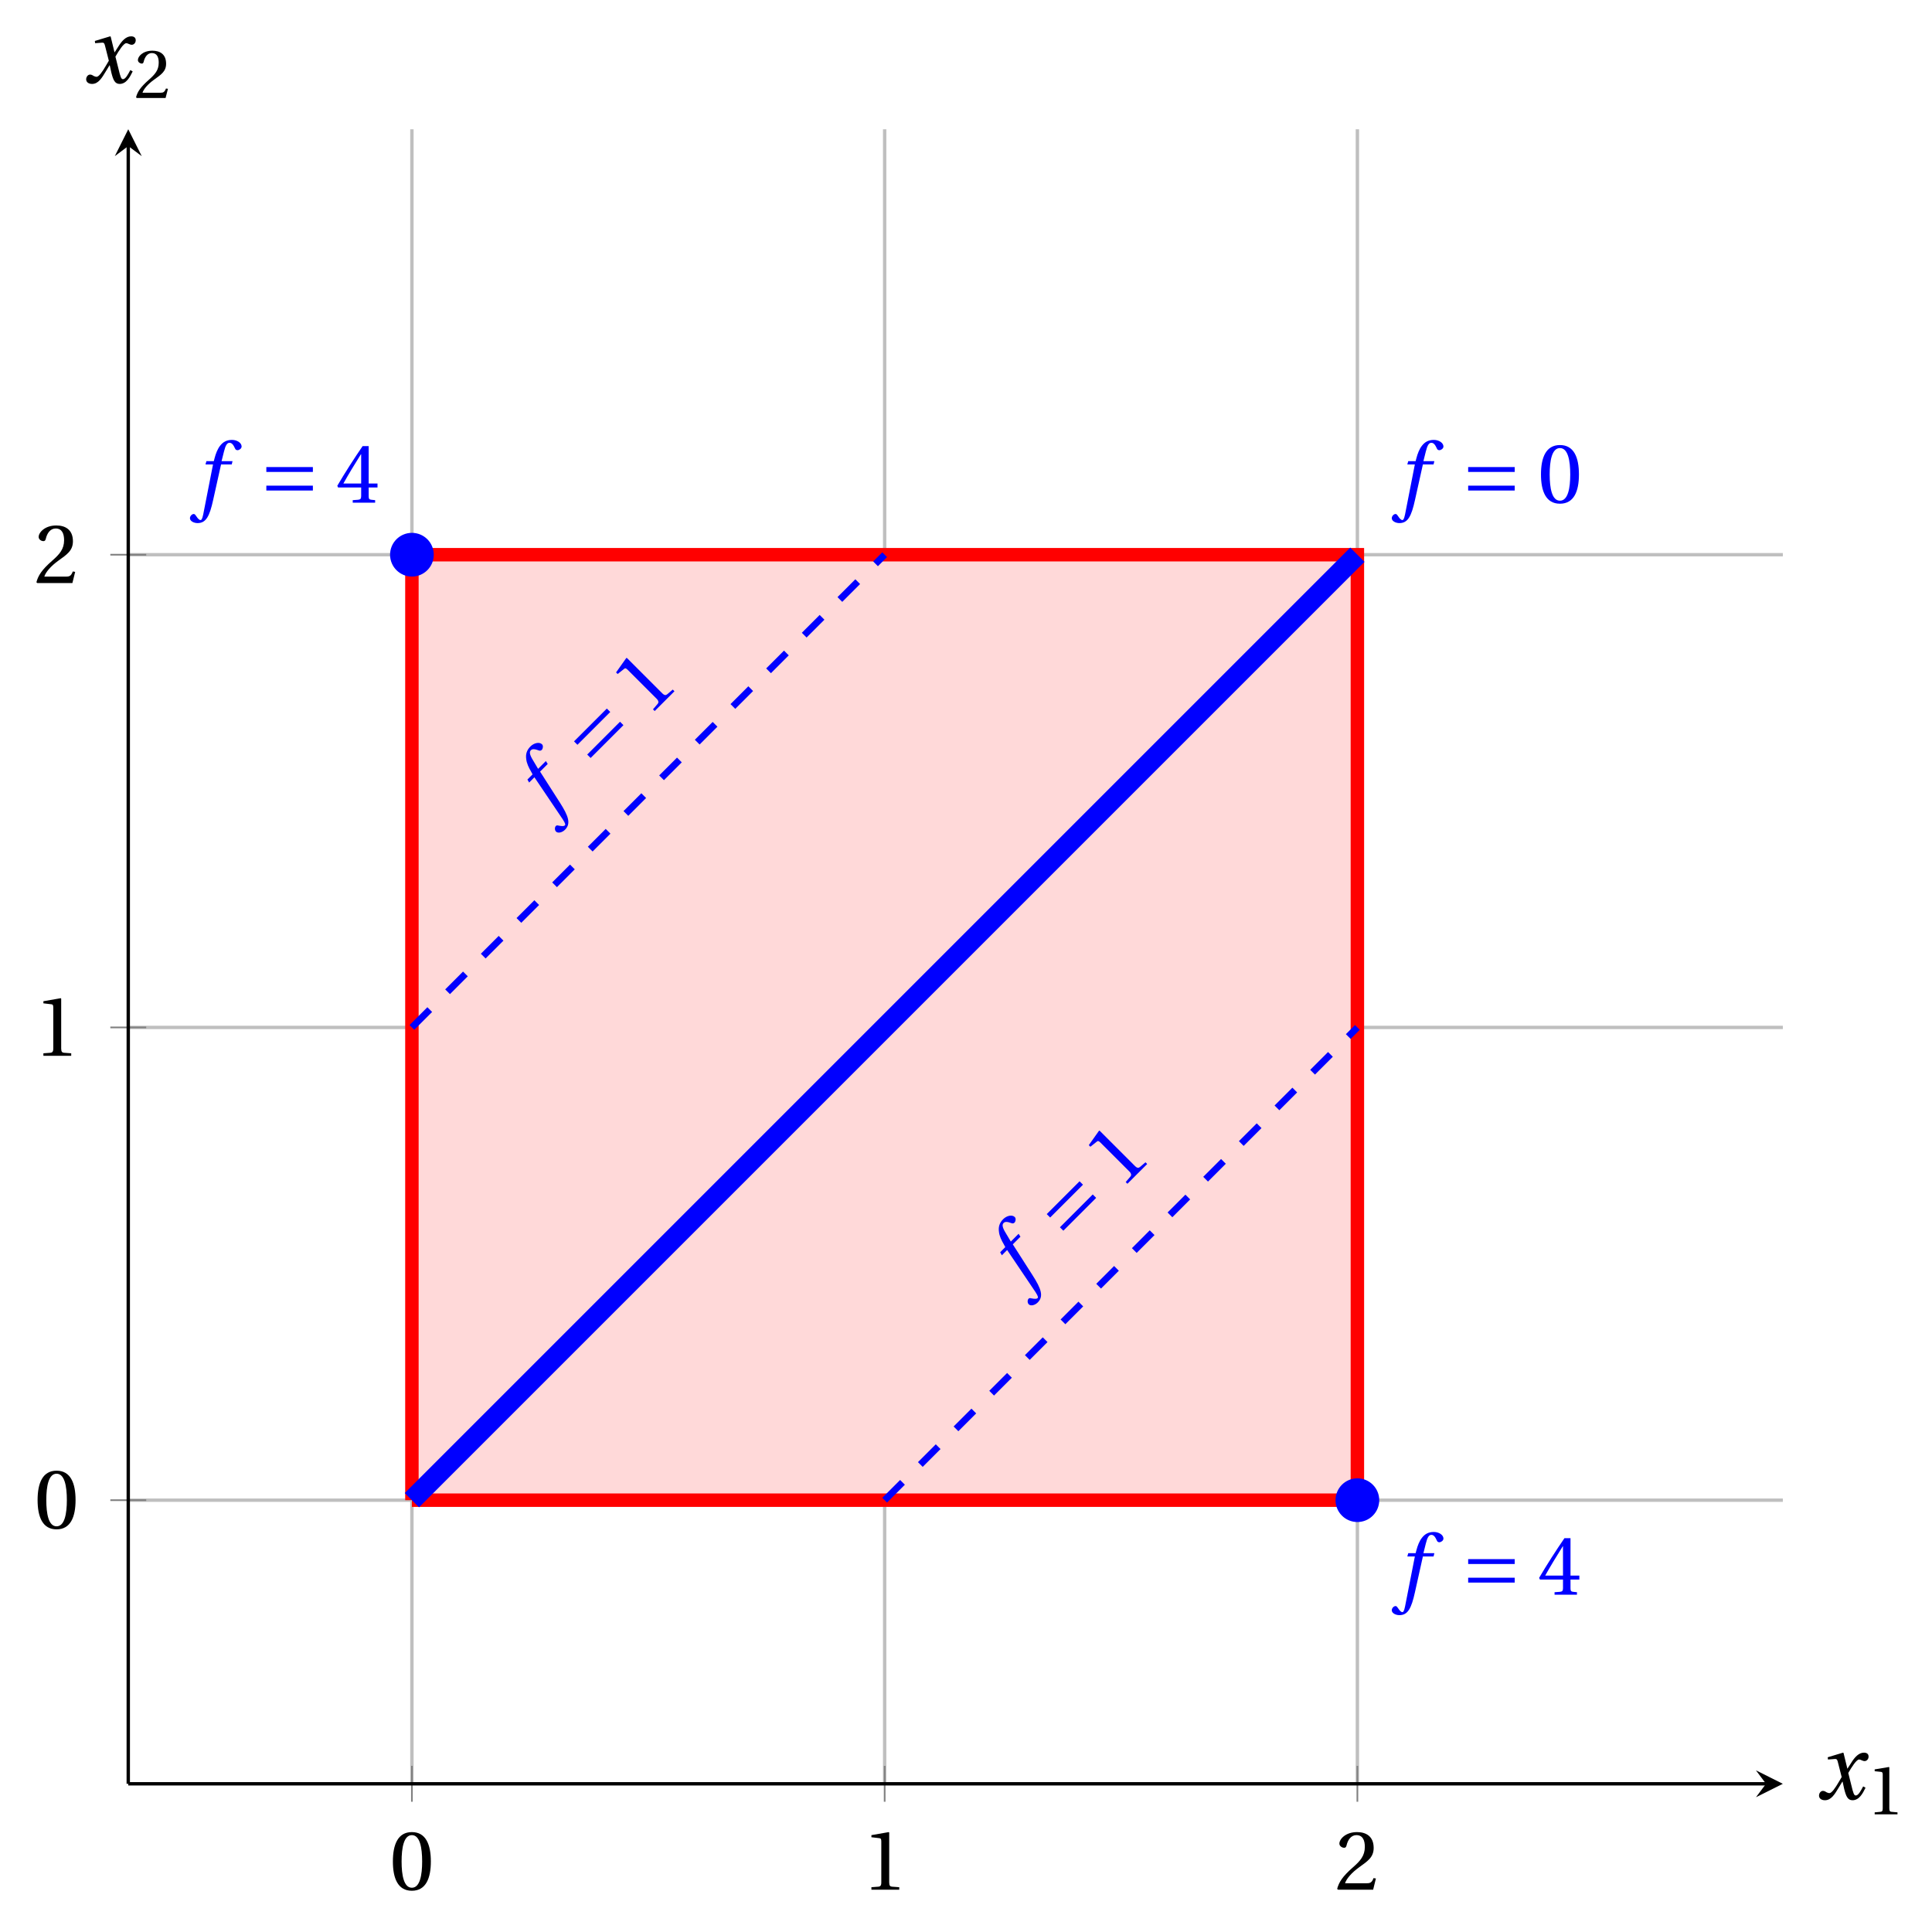
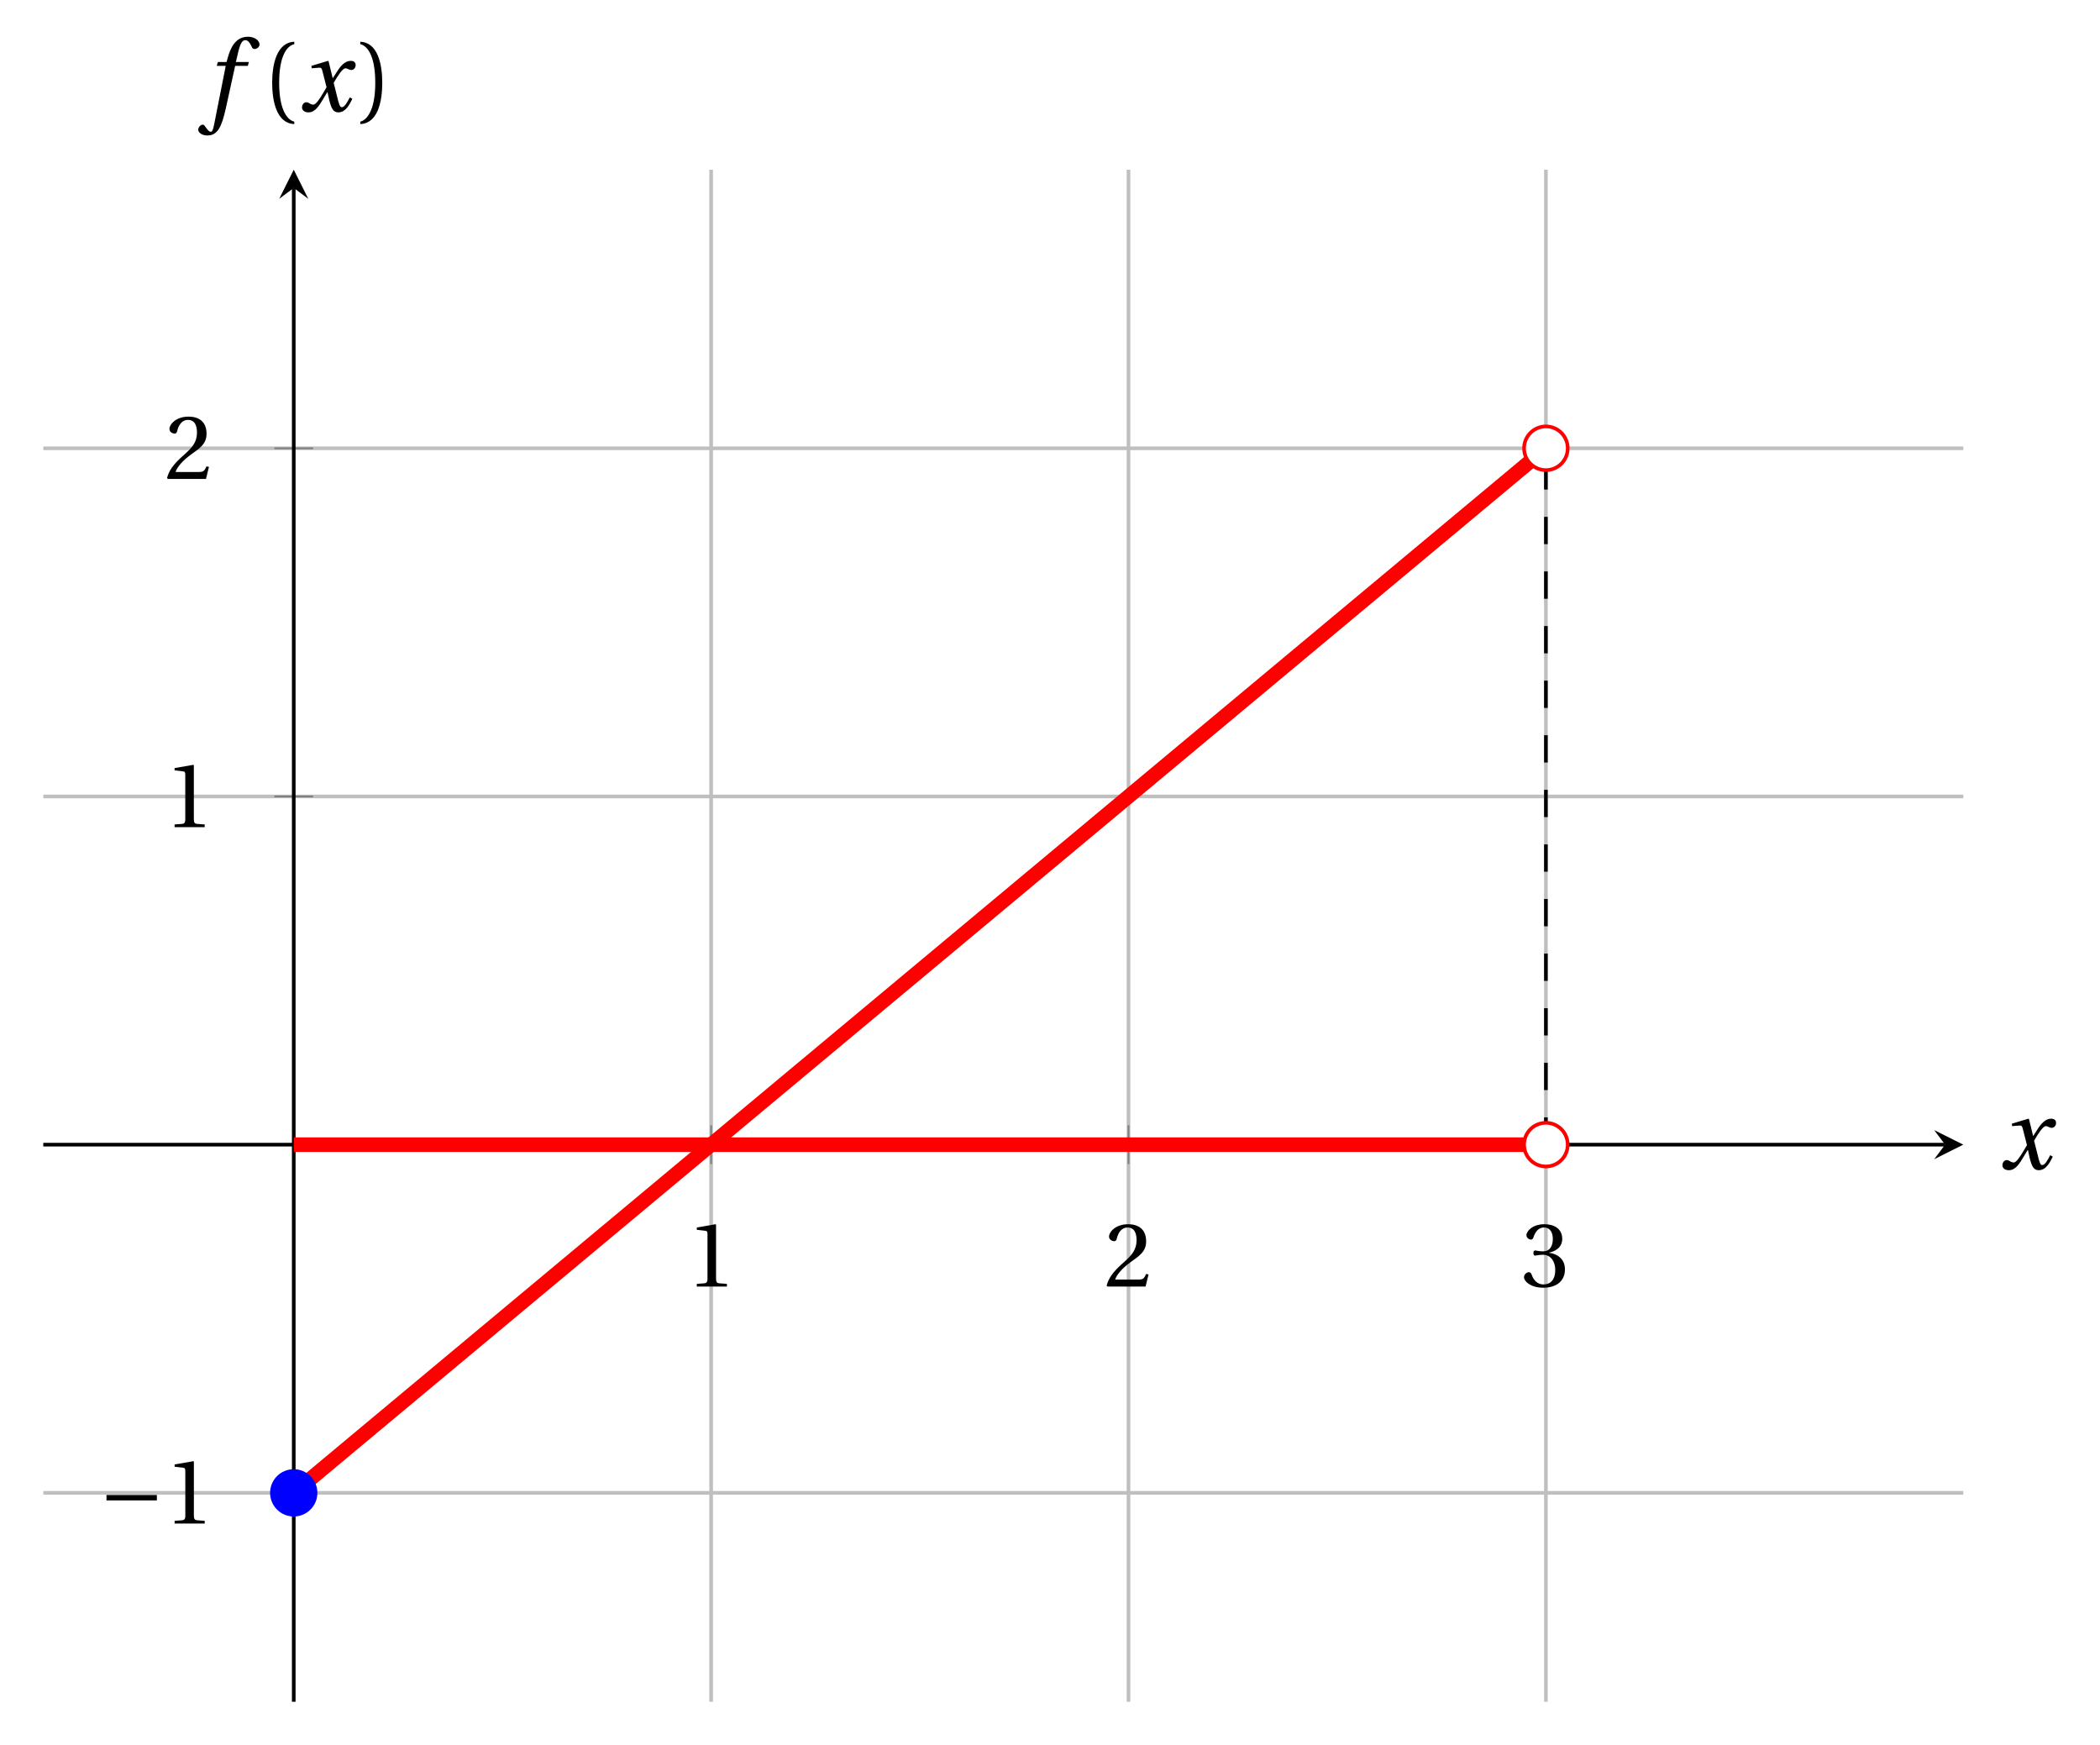
- <svg xmlns="http://www.w3.org/2000/svg" xmlns:xlink="http://www.w3.org/1999/xlink" width="229pt" height="229pt" viewBox="0 0 229 229">
+ <svg xmlns="http://www.w3.org/2000/svg" xmlns:xlink="http://www.w3.org/1999/xlink" width="230pt" height="191pt" viewBox="0 0 230 191">
  <defs>
    <g>
      <g id="glyph-0-0">
-         <path d="M 2.656 -6.469 C 3.609 -6.469 3.875 -4.984 3.875 -3.344 C 3.875 -1.719 3.609 -0.234 2.656 -0.234 C 1.703 -0.234 1.438 -1.719 1.438 -3.344 C 1.438 -4.984 1.703 -6.469 2.656 -6.469 Z M 2.656 -6.828 C 1 -6.828 0.406 -5.359 0.406 -3.344 C 0.406 -1.344 1 0.125 2.656 0.125 C 4.312 0.125 4.906 -1.344 4.906 -3.344 C 4.906 -5.359 4.312 -6.828 2.656 -6.828 Z M 2.656 -6.828 " />
+         <path d="M 4.391 0 L 4.391 -0.297 L 3.547 -0.359 C 3.328 -0.375 3.203 -0.469 3.203 -0.859 L 3.203 -6.766 L 3.156 -6.828 L 1.094 -6.469 L 1.094 -6.219 L 2.031 -6.109 C 2.203 -6.094 2.266 -6.016 2.266 -5.719 L 2.266 -0.859 C 2.266 -0.656 2.234 -0.547 2.172 -0.469 C 2.125 -0.406 2.047 -0.375 1.938 -0.359 L 1.094 -0.297 L 1.094 0 Z M 4.391 0 " />
      </g>
      <g id="glyph-0-1">
-         <path d="M 4.391 0 L 4.391 -0.297 L 3.547 -0.359 C 3.328 -0.375 3.203 -0.469 3.203 -0.859 L 3.203 -6.766 L 3.156 -6.828 L 1.094 -6.469 L 1.094 -6.219 L 2.031 -6.109 C 2.203 -6.094 2.266 -6.016 2.266 -5.719 L 2.266 -0.859 C 2.266 -0.656 2.234 -0.547 2.172 -0.469 C 2.125 -0.406 2.047 -0.375 1.938 -0.359 L 1.094 -0.297 L 1.094 0 Z M 4.391 0 " />
+         <path d="M 4.859 -1.328 L 4.578 -1.375 C 4.375 -0.828 4.172 -0.766 3.766 -0.766 L 1.203 -0.766 C 1.359 -1.281 1.953 -2 2.891 -2.672 C 3.859 -3.375 4.594 -3.828 4.594 -4.953 C 4.594 -6.344 3.672 -6.828 2.625 -6.828 C 1.25 -6.828 0.531 -5.984 0.531 -5.469 C 0.531 -5.125 0.906 -4.969 1.078 -4.969 C 1.266 -4.969 1.328 -5.062 1.375 -5.234 C 1.531 -5.922 1.922 -6.469 2.547 -6.469 C 3.328 -6.469 3.547 -5.812 3.547 -5.078 C 3.547 -4.016 3 -3.406 2.125 -2.641 C 0.891 -1.562 0.469 -0.875 0.266 -0.094 L 0.375 0 L 4.531 0 Z M 4.859 -1.328 " />
      </g>
      <g id="glyph-0-2">
-         <path d="M 4.859 -1.328 L 4.578 -1.375 C 4.375 -0.828 4.172 -0.766 3.766 -0.766 L 1.203 -0.766 C 1.359 -1.281 1.953 -2 2.891 -2.672 C 3.859 -3.375 4.594 -3.828 4.594 -4.953 C 4.594 -6.344 3.672 -6.828 2.625 -6.828 C 1.25 -6.828 0.531 -5.984 0.531 -5.469 C 0.531 -5.125 0.906 -4.969 1.078 -4.969 C 1.266 -4.969 1.328 -5.062 1.375 -5.234 C 1.531 -5.922 1.922 -6.469 2.547 -6.469 C 3.328 -6.469 3.547 -5.812 3.547 -5.078 C 3.547 -4.016 3 -3.406 2.125 -2.641 C 0.891 -1.562 0.469 -0.875 0.266 -0.094 L 0.375 0 L 4.531 0 Z M 4.859 -1.328 " />
-       </g>
-       <g id="glyph-0-3">
-         <path d="M 3.016 -1.797 L 3.016 -0.766 C 3.016 -0.438 2.906 -0.375 2.656 -0.344 L 2.016 -0.297 L 2.016 0 L 4.672 0 L 4.672 -0.297 L 4.219 -0.344 C 3.984 -0.375 3.906 -0.438 3.906 -0.766 L 3.906 -1.797 L 4.953 -1.797 L 4.953 -2.266 L 3.906 -2.266 L 3.906 -6.703 L 3.188 -6.703 C 2.234 -5.312 1.109 -3.578 0.188 -2 L 0.281 -1.797 Z M 0.906 -2.266 C 1.516 -3.359 2.219 -4.516 2.984 -5.734 L 3.016 -5.734 L 3.016 -2.266 Z M 0.906 -2.266 " />
+         <path d="M 1.297 -3.672 C 1.297 -3.5 1.359 -3.391 1.484 -3.391 C 1.609 -3.391 1.875 -3.484 2.359 -3.484 C 3.203 -3.484 3.688 -2.719 3.688 -1.844 C 3.688 -0.656 3.094 -0.234 2.391 -0.234 C 1.719 -0.234 1.297 -0.734 1.109 -1.297 C 1.047 -1.484 0.938 -1.578 0.797 -1.578 C 0.625 -1.578 0.266 -1.391 0.266 -1.016 C 0.266 -0.594 0.969 0.125 2.375 0.125 C 3.828 0.125 4.75 -0.609 4.75 -1.891 C 4.75 -3.234 3.594 -3.641 3.047 -3.688 L 3.047 -3.734 C 3.578 -3.828 4.453 -4.219 4.453 -5.219 C 4.453 -6.328 3.578 -6.828 2.5 -6.828 C 1.188 -6.828 0.531 -6.062 0.531 -5.625 C 0.531 -5.312 0.875 -5.141 1.016 -5.141 C 1.156 -5.141 1.234 -5.219 1.281 -5.344 C 1.5 -6.031 1.875 -6.469 2.438 -6.469 C 3.234 -6.469 3.422 -5.766 3.422 -5.203 C 3.422 -4.609 3.203 -3.859 2.359 -3.859 C 1.875 -3.859 1.609 -3.953 1.484 -3.953 C 1.359 -3.953 1.297 -3.859 1.297 -3.672 Z M 1.297 -3.672 " />
      </g>
      <g id="glyph-1-0">
-         <path d="M 4.328 -4.922 L 3.031 -4.922 L 3.312 -6.047 C 3.5 -6.812 3.688 -7.094 3.969 -7.094 C 4.25 -7.094 4.422 -6.875 4.641 -6.391 C 4.688 -6.297 4.766 -6.219 4.922 -6.219 C 5.109 -6.219 5.406 -6.406 5.406 -6.656 C 5.406 -7.094 4.859 -7.438 4.266 -7.438 C 3.609 -7.438 3.188 -7.172 2.859 -6.75 C 2.547 -6.359 2.344 -5.812 2.203 -5.281 L 2.109 -4.922 L 1.234 -4.922 L 1.125 -4.531 L 2.016 -4.531 L 0.859 1.375 C 0.734 2 0.625 2.062 0.531 2.062 C 0.422 2.062 0.266 1.969 0 1.562 C -0.062 1.469 -0.141 1.344 -0.266 1.344 C -0.484 1.344 -0.719 1.594 -0.719 1.844 C -0.719 2.172 -0.281 2.422 0.188 2.422 C 1.188 2.422 1.609 1.609 2.031 -0.312 L 2.969 -4.531 L 4.234 -4.531 Z M 4.328 -4.922 " />
+         <path d="M 6.375 -2.531 L 6.375 -3.125 L 0.859 -3.125 L 0.859 -2.531 Z M 6.375 -2.531 " />
      </g>
      <g id="glyph-2-0">
-         <path d="M 6.375 -1.438 L 6.375 -2.016 L 0.859 -2.016 L 0.859 -1.438 Z M 6.375 -3.641 L 6.375 -4.219 L 0.859 -4.219 L 0.859 -3.641 Z M 6.375 -3.641 " />
+         <path d="M 5.578 -1.516 C 5.312 -1.016 5.016 -0.438 4.703 -0.438 C 4.5 -0.438 4.406 -0.688 4.172 -1.672 L 3.812 -3.109 C 4.219 -3.812 4.781 -4.703 5.094 -4.703 C 5.188 -4.703 5.281 -4.672 5.406 -4.609 C 5.516 -4.562 5.625 -4.516 5.75 -4.516 C 6 -4.516 6.219 -4.75 6.219 -5.047 C 6.219 -5.391 5.969 -5.516 5.672 -5.516 C 5.078 -5.516 4.594 -5 4.203 -4.375 L 3.719 -3.625 L 3.703 -3.625 L 3.25 -5.484 L 3.188 -5.516 L 1.375 -4.969 L 1.406 -4.703 L 2.234 -4.766 C 2.438 -4.781 2.516 -4.719 2.625 -4.219 L 3.031 -2.625 L 2.719 -2.094 C 2.25 -1.281 1.844 -0.719 1.578 -0.719 C 1.469 -0.719 1.359 -0.766 1.25 -0.812 C 1.141 -0.875 1 -0.984 0.812 -0.984 C 0.531 -0.984 0.344 -0.688 0.344 -0.422 C 0.344 -0.109 0.609 0.125 1.047 0.125 C 1.797 0.125 2.219 -0.609 2.672 -1.359 L 3.109 -2.078 L 3.141 -2.078 L 3.328 -1.219 C 3.547 -0.344 3.75 0.125 4.312 0.125 C 5.109 0.125 5.531 -0.688 5.859 -1.359 Z M 5.578 -1.516 " />
+       </g>
+       <g id="glyph-2-1">
+         <path d="M 4.75 -5.391 L 3.328 -5.391 L 3.625 -6.641 C 3.844 -7.469 4.047 -7.781 4.359 -7.781 C 4.656 -7.781 4.844 -7.531 5.094 -7 C 5.141 -6.891 5.219 -6.812 5.391 -6.812 C 5.609 -6.812 5.922 -7.031 5.922 -7.297 C 5.922 -7.781 5.328 -8.156 4.672 -8.156 C 3.953 -8.156 3.5 -7.859 3.141 -7.406 C 2.797 -6.969 2.578 -6.375 2.422 -5.797 L 2.312 -5.391 L 1.359 -5.391 L 1.234 -4.969 L 2.219 -4.969 L 0.938 1.5 C 0.797 2.188 0.688 2.25 0.578 2.25 C 0.469 2.25 0.297 2.172 0 1.719 C -0.078 1.609 -0.156 1.469 -0.297 1.469 C -0.531 1.469 -0.797 1.75 -0.797 2.031 C -0.781 2.391 -0.312 2.656 0.203 2.656 C 1.312 2.656 1.766 1.766 2.234 -0.344 L 3.25 -4.969 L 4.641 -4.969 Z M 4.75 -5.391 " />
      </g>
      <g id="glyph-3-0">
-         <path d="M -0.422 -6.547 L -1.344 -5.625 L -1.938 -6.625 C -2.344 -7.281 -2.406 -7.625 -2.203 -7.828 C -2.016 -8.016 -1.734 -7.984 -1.234 -7.797 C -1.141 -7.766 -1.016 -7.766 -0.906 -7.875 C -0.781 -8 -0.703 -8.359 -0.875 -8.531 C -1.188 -8.844 -1.828 -8.703 -2.25 -8.281 C -2.719 -7.812 -2.828 -7.328 -2.75 -6.781 C -2.703 -6.297 -2.453 -5.766 -2.172 -5.297 L -2 -4.969 L -2.609 -4.359 L -2.406 -4 L -1.781 -4.625 L 1.578 0.359 C 1.938 0.906 1.891 1.016 1.828 1.078 C 1.75 1.156 1.578 1.203 1.109 1.109 C 0.984 1.078 0.859 1.047 0.766 1.141 C 0.609 1.297 0.609 1.641 0.781 1.812 C 1.016 2.047 1.516 1.922 1.844 1.594 C 2.562 0.875 2.281 0 1.219 -1.656 L -1.109 -5.297 L -0.203 -6.203 Z M -0.422 -6.547 " />
+         <path d="M 1.922 -3.109 C 1.922 -6.25 2.875 -7.188 3.578 -7.344 L 3.578 -7.609 C 1.656 -7.531 1.156 -5.141 1.156 -3.109 C 1.156 -1.062 1.656 1.328 3.578 1.406 L 3.578 1.141 C 2.938 1 1.922 0.062 1.922 -3.109 Z M 1.922 -3.109 " />
      </g>
-       <g id="glyph-4-0">
-         <path d="M 3.484 -5.516 L 3.078 -5.922 L -0.812 -2.031 L -0.406 -1.625 Z M 1.922 -7.078 L 1.516 -7.484 L -2.375 -3.594 L -1.969 -3.188 Z M 1.922 -7.078 " />
-       </g>
-       <g id="glyph-5-0">
-         <path d="M 3.109 -3.109 L 2.906 -3.312 L 2.266 -2.766 C 2.094 -2.625 1.938 -2.594 1.656 -2.875 L -2.516 -7.047 L -2.594 -7.062 L -3.812 -5.344 L -3.625 -5.156 L -2.875 -5.75 C -2.75 -5.875 -2.641 -5.859 -2.438 -5.656 L 1 -2.219 C 1.141 -2.078 1.188 -1.969 1.203 -1.859 C 1.219 -1.781 1.188 -1.719 1.125 -1.625 L 0.562 -0.969 L 0.766 -0.766 Z M 3.109 -3.109 " />
-       </g>
-       <g id="glyph-6-0">
-         <path d="M 5.578 -1.516 C 5.312 -1.016 5.016 -0.438 4.703 -0.438 C 4.5 -0.438 4.406 -0.688 4.172 -1.672 L 3.812 -3.109 C 4.219 -3.812 4.781 -4.703 5.094 -4.703 C 5.188 -4.703 5.281 -4.672 5.406 -4.609 C 5.516 -4.562 5.625 -4.516 5.75 -4.516 C 6 -4.516 6.219 -4.75 6.219 -5.047 C 6.219 -5.391 5.969 -5.516 5.672 -5.516 C 5.078 -5.516 4.594 -5 4.203 -4.375 L 3.719 -3.625 L 3.703 -3.625 L 3.25 -5.484 L 3.188 -5.516 L 1.375 -4.969 L 1.406 -4.703 L 2.234 -4.766 C 2.438 -4.781 2.516 -4.719 2.625 -4.219 L 3.031 -2.625 L 2.719 -2.094 C 2.25 -1.281 1.844 -0.719 1.578 -0.719 C 1.469 -0.719 1.359 -0.766 1.25 -0.812 C 1.141 -0.875 1 -0.984 0.812 -0.984 C 0.531 -0.984 0.344 -0.688 0.344 -0.422 C 0.344 -0.109 0.609 0.125 1.047 0.125 C 1.797 0.125 2.219 -0.609 2.672 -1.359 L 3.109 -2.078 L 3.141 -2.078 L 3.328 -1.219 C 3.547 -0.344 3.75 0.125 4.312 0.125 C 5.109 0.125 5.531 -0.688 5.859 -1.359 Z M 5.578 -1.516 " />
-       </g>
-       <g id="glyph-7-0">
-         <path d="M 3.609 0 L 3.609 -0.234 L 2.906 -0.297 C 2.734 -0.312 2.641 -0.375 2.641 -0.703 L 2.641 -5.562 L 2.594 -5.609 L 0.906 -5.328 L 0.906 -5.109 L 1.672 -5.031 C 1.812 -5 1.859 -4.938 1.859 -4.703 L 1.859 -0.703 C 1.859 -0.547 1.844 -0.453 1.797 -0.391 C 1.75 -0.328 1.688 -0.312 1.594 -0.297 L 0.906 -0.234 L 0.906 0 Z M 3.609 0 " />
-       </g>
-       <g id="glyph-7-1">
-         <path d="M 4 -1.094 L 3.766 -1.125 C 3.594 -0.688 3.438 -0.625 3.109 -0.625 L 0.984 -0.625 C 1.125 -1.062 1.609 -1.641 2.375 -2.188 C 3.172 -2.766 3.781 -3.141 3.781 -4.062 C 3.781 -5.219 3.016 -5.609 2.156 -5.609 C 1.016 -5.609 0.438 -4.922 0.438 -4.5 C 0.438 -4.219 0.75 -4.078 0.891 -4.078 C 1.047 -4.078 1.094 -4.172 1.125 -4.312 C 1.266 -4.875 1.578 -5.328 2.094 -5.328 C 2.734 -5.328 2.906 -4.781 2.906 -4.188 C 2.906 -3.297 2.469 -2.812 1.75 -2.172 C 0.734 -1.281 0.375 -0.719 0.219 -0.078 L 0.312 0 L 3.719 0 Z M 4 -1.094 " />
+       <g id="glyph-3-1">
+         <path d="M 1.922 -3.109 C 1.922 0.062 0.906 1 0.281 1.141 L 0.281 1.406 C 2.203 1.328 2.688 -1.062 2.688 -3.109 C 2.688 -5.141 2.203 -7.531 0.281 -7.609 L 0.281 -7.344 C 0.969 -7.188 1.922 -6.25 1.922 -3.109 Z M 1.922 -3.109 " />
      </g>
    </g>
  </defs>
-   <path fill="none" stroke-width="0.399" stroke-linecap="butt" stroke-linejoin="miter" stroke="rgb(75%, 75%, 75%)" stroke-opacity="1" stroke-miterlimit="10" d="M 33.619 0.001 L 33.619 196.115 M 89.654 0.001 L 89.654 196.115 M 145.686 0.001 L 145.686 196.115 " transform="matrix(1, 0, 0, -1, 15.205, 211.435)" />
-   <path fill="none" stroke-width="0.399" stroke-linecap="butt" stroke-linejoin="miter" stroke="rgb(75%, 75%, 75%)" stroke-opacity="1" stroke-miterlimit="10" d="M -0.002 33.619 L 196.115 33.619 M -0.002 89.654 L 196.115 89.654 M -0.002 145.685 L 196.115 145.685 " transform="matrix(1, 0, 0, -1, 15.205, 211.435)" />
-   <path fill="none" stroke-width="0.199" stroke-linecap="butt" stroke-linejoin="miter" stroke="rgb(50%, 50%, 50%)" stroke-opacity="1" stroke-miterlimit="10" d="M 33.619 -2.127 L 33.619 2.126 M 89.654 -2.127 L 89.654 2.126 M 145.686 -2.127 L 145.686 2.126 " transform="matrix(1, 0, 0, -1, 15.205, 211.435)" />
-   <path fill="none" stroke-width="0.199" stroke-linecap="butt" stroke-linejoin="miter" stroke="rgb(50%, 50%, 50%)" stroke-opacity="1" stroke-miterlimit="10" d="M -2.127 33.619 L 2.127 33.619 M -2.127 89.654 L 2.127 89.654 M -2.127 145.685 L 2.127 145.685 " transform="matrix(1, 0, 0, -1, 15.205, 211.435)" />
-   <path fill="none" stroke-width="0.399" stroke-linecap="butt" stroke-linejoin="miter" stroke="rgb(0%, 0%, 0%)" stroke-opacity="1" stroke-miterlimit="10" d="M -0.002 0.001 L 194.123 0.001 " transform="matrix(1, 0, 0, -1, 15.205, 211.435)" />
-   <path fill-rule="nonzero" fill="rgb(0%, 0%, 0%)" fill-opacity="1" d="M 211.32 211.434 L 208.133 209.84 L 209.328 211.434 L 208.133 213.027 " />
-   <path fill="none" stroke-width="0.399" stroke-linecap="butt" stroke-linejoin="miter" stroke="rgb(0%, 0%, 0%)" stroke-opacity="1" stroke-miterlimit="10" d="M -0.002 0.001 L -0.002 194.123 " transform="matrix(1, 0, 0, -1, 15.205, 211.435)" />
-   <path fill-rule="nonzero" fill="rgb(0%, 0%, 0%)" fill-opacity="1" d="M 15.203 15.32 L 13.609 18.508 L 15.203 17.312 L 16.801 18.508 " />
+   <path fill="none" stroke-width="0.399" stroke-linecap="butt" stroke-linejoin="miter" stroke="rgb(75%, 75%, 75%)" stroke-opacity="1" stroke-miterlimit="10" d="M 73.144 0.001 L 73.144 167.763 M 118.855 0.001 L 118.855 167.763 M 164.57 0.001 L 164.57 167.763 " transform="matrix(1, 0, 0, -1, 4.743, 186.349)" />
+   <path fill="none" stroke-width="0.399" stroke-linecap="butt" stroke-linejoin="miter" stroke="rgb(75%, 75%, 75%)" stroke-opacity="1" stroke-miterlimit="10" d="M -0.001 22.876 L 210.284 22.876 M -0.001 99.134 L 210.284 99.134 M -0.001 137.259 L 210.284 137.259 " transform="matrix(1, 0, 0, -1, 4.743, 186.349)" />
+   <path fill="none" stroke-width="0.199" stroke-linecap="butt" stroke-linejoin="miter" stroke="rgb(50%, 50%, 50%)" stroke-opacity="1" stroke-miterlimit="10" d="M 73.144 58.88 L 73.144 63.13 M 118.855 58.88 L 118.855 63.13 M 164.57 58.88 L 164.57 63.13 " transform="matrix(1, 0, 0, -1, 4.743, 186.349)" />
+   <path fill="none" stroke-width="0.199" stroke-linecap="butt" stroke-linejoin="miter" stroke="rgb(50%, 50%, 50%)" stroke-opacity="1" stroke-miterlimit="10" d="M 25.304 22.876 L 29.554 22.876 M 25.304 99.134 L 29.554 99.134 M 25.304 137.259 L 29.554 137.259 " transform="matrix(1, 0, 0, -1, 4.743, 186.349)" />
+   <path fill="none" stroke-width="0.399" stroke-linecap="butt" stroke-linejoin="miter" stroke="rgb(0%, 0%, 0%)" stroke-opacity="1" stroke-miterlimit="10" d="M -0.001 61.005 L 208.292 61.005 " transform="matrix(1, 0, 0, -1, 4.743, 186.349)" />
+   <path fill-rule="nonzero" fill="rgb(0%, 0%, 0%)" fill-opacity="1" d="M 215.027 125.344 L 211.84 123.75 L 213.035 125.344 L 211.84 126.938 " />
+   <path fill="none" stroke-width="0.399" stroke-linecap="butt" stroke-linejoin="miter" stroke="rgb(0%, 0%, 0%)" stroke-opacity="1" stroke-miterlimit="10" d="M 27.429 0.001 L 27.429 165.771 " transform="matrix(1, 0, 0, -1, 4.743, 186.349)" />
+   <path fill-rule="nonzero" fill="rgb(0%, 0%, 0%)" fill-opacity="1" d="M 32.172 18.586 L 30.578 21.773 L 32.172 20.578 L 33.766 21.773 " />
  <g fill="rgb(0%, 0%, 0%)" fill-opacity="1">
-     <use xlink:href="#glyph-0-0" x="46.163" y="223.987" />
+     <use xlink:href="#glyph-0-0" x="75.222" y="140.885" />
  </g>
  <g fill="rgb(0%, 0%, 0%)" fill-opacity="1">
-     <use xlink:href="#glyph-0-1" x="102.195" y="223.987" />
+     <use xlink:href="#glyph-0-1" x="120.935" y="140.885" />
  </g>
  <g fill="rgb(0%, 0%, 0%)" fill-opacity="1">
-     <use xlink:href="#glyph-0-2" x="158.227" y="223.987" />
+     <use xlink:href="#glyph-0-2" x="166.649" y="140.885" />
  </g>
  <g fill="rgb(0%, 0%, 0%)" fill-opacity="1">
-     <use xlink:href="#glyph-0-0" x="4.05" y="181.149" />
+     <use xlink:href="#glyph-1-0" x="10.805" y="166.832" />
  </g>
  <g fill="rgb(0%, 0%, 0%)" fill-opacity="1">
-     <use xlink:href="#glyph-0-1" x="4.05" y="125.144" />
+     <use xlink:href="#glyph-0-0" x="18.031" y="166.832" />
  </g>
  <g fill="rgb(0%, 0%, 0%)" fill-opacity="1">
-     <use xlink:href="#glyph-0-2" x="4.05" y="69.111" />
-   </g>
-   <path fill-rule="nonzero" fill="rgb(100%, 84.999%, 84.999%)" fill-opacity="1" stroke-width="1.594" stroke-linecap="butt" stroke-linejoin="miter" stroke="rgb(100%, 0%, 0%)" stroke-opacity="1" stroke-miterlimit="10" d="M 33.619 33.619 L 145.686 33.619 L 145.686 145.685 L 33.619 145.685 L 33.619 33.619 " transform="matrix(1, 0, 0, -1, 15.205, 211.435)" />
-   <path fill="none" stroke-width="0.797" stroke-linecap="butt" stroke-linejoin="miter" stroke="rgb(0%, 0%, 100%)" stroke-opacity="1" stroke-dasharray="2.989 2.989" stroke-miterlimit="10" d="M 89.654 33.619 L 145.686 89.654 " transform="matrix(1, 0, 0, -1, 15.205, 211.435)" />
-   <path fill="none" stroke-width="0.797" stroke-linecap="butt" stroke-linejoin="miter" stroke="rgb(0%, 0%, 100%)" stroke-opacity="1" stroke-dasharray="2.989 2.989" stroke-miterlimit="10" d="M 33.619 89.654 L 89.654 145.685 " transform="matrix(1, 0, 0, -1, 15.205, 211.435)" />
-   <path fill="none" stroke-width="2.391" stroke-linecap="butt" stroke-linejoin="miter" stroke="rgb(0%, 0%, 100%)" stroke-opacity="1" stroke-miterlimit="10" d="M 33.619 33.619 L 145.686 145.685 " transform="matrix(1, 0, 0, -1, 15.205, 211.435)" />
-   <g fill="rgb(0%, 0%, 100%)" fill-opacity="1">
-     <use xlink:href="#glyph-1-0" x="165.686" y="59.58" />
-   </g>
-   <g fill="rgb(0%, 0%, 100%)" fill-opacity="1">
-     <use xlink:href="#glyph-2-0" x="173.163" y="59.58" />
-   </g>
-   <g fill="rgb(0%, 0%, 100%)" fill-opacity="1">
-     <use xlink:href="#glyph-0-0" x="182.246" y="59.58" />
-   </g>
-   <g fill="rgb(0%, 0%, 100%)" fill-opacity="1">
-     <use xlink:href="#glyph-3-0" x="121.157" y="152.789" />
-   </g>
-   <g fill="rgb(0%, 0%, 100%)" fill-opacity="1">
-     <use xlink:href="#glyph-4-0" x="126.445" y="147.501" />
-   </g>
-   <g fill="rgb(0%, 0%, 100%)" fill-opacity="1">
-     <use xlink:href="#glyph-5-0" x="132.867" y="141.079" />
-   </g>
-   <g fill="rgb(0%, 0%, 100%)" fill-opacity="1">
-     <use xlink:href="#glyph-3-0" x="65.125" y="96.756" />
-   </g>
-   <g fill="rgb(0%, 0%, 100%)" fill-opacity="1">
-     <use xlink:href="#glyph-4-0" x="70.413" y="91.468" />
-   </g>
-   <g fill="rgb(0%, 0%, 100%)" fill-opacity="1">
-     <use xlink:href="#glyph-5-0" x="76.835" y="85.046" />
-   </g>
-   <g fill="rgb(0%, 0%, 100%)" fill-opacity="1">
-     <use xlink:href="#glyph-1-0" x="165.686" y="189.022" />
-   </g>
-   <g fill="rgb(0%, 0%, 100%)" fill-opacity="1">
-     <use xlink:href="#glyph-2-0" x="173.163" y="189.022" />
-   </g>
-   <g fill="rgb(0%, 0%, 100%)" fill-opacity="1">
-     <use xlink:href="#glyph-0-3" x="182.246" y="189.022" />
-   </g>
-   <g fill="rgb(0%, 0%, 100%)" fill-opacity="1">
-     <use xlink:href="#glyph-1-0" x="23.233" y="59.58" />
-   </g>
-   <g fill="rgb(0%, 0%, 100%)" fill-opacity="1">
-     <use xlink:href="#glyph-2-0" x="30.71" y="59.58" />
-   </g>
-   <g fill="rgb(0%, 0%, 100%)" fill-opacity="1">
-     <use xlink:href="#glyph-0-3" x="39.793" y="59.58" />
-   </g>
-   <path fill-rule="nonzero" fill="rgb(0%, 0%, 100%)" fill-opacity="1" stroke-width="0.399" stroke-linecap="butt" stroke-linejoin="miter" stroke="rgb(0%, 0%, 100%)" stroke-opacity="1" stroke-miterlimit="10" d="M 148.076 33.619 C 148.076 34.939 147.006 36.009 145.686 36.009 C 144.365 36.009 143.295 34.939 143.295 33.619 C 143.295 32.298 144.365 31.228 145.686 31.228 C 147.006 31.228 148.076 32.298 148.076 33.619 Z M 148.076 33.619 " transform="matrix(1, 0, 0, -1, 15.205, 211.435)" />
-   <path fill-rule="nonzero" fill="rgb(0%, 0%, 100%)" fill-opacity="1" stroke-width="0.399" stroke-linecap="butt" stroke-linejoin="miter" stroke="rgb(0%, 0%, 100%)" stroke-opacity="1" stroke-miterlimit="10" d="M 36.01 145.685 C 36.01 147.005 34.94 148.076 33.619 148.076 C 32.299 148.076 31.229 147.005 31.229 145.685 C 31.229 144.365 32.299 143.294 33.619 143.294 C 34.94 143.294 36.01 144.365 36.01 145.685 Z M 36.01 145.685 " transform="matrix(1, 0, 0, -1, 15.205, 211.435)" />
-   <g fill="rgb(0%, 0%, 0%)" fill-opacity="1">
-     <use xlink:href="#glyph-6-0" x="215.263" y="213.258" />
+     <use xlink:href="#glyph-0-0" x="18.027" y="90.577" />
  </g>
  <g fill="rgb(0%, 0%, 0%)" fill-opacity="1">
-     <use xlink:href="#glyph-7-0" x="221.3" y="215.052" />
+     <use xlink:href="#glyph-0-1" x="18.027" y="52.449" />
+   </g>
+   <path fill="none" stroke-width="1.594" stroke-linecap="butt" stroke-linejoin="miter" stroke="rgb(100%, 0%, 0%)" stroke-opacity="1" stroke-miterlimit="10" d="M 27.429 61.005 L 164.57 61.005 " transform="matrix(1, 0, 0, -1, 4.743, 186.349)" />
+   <path fill="none" stroke-width="1.594" stroke-linecap="butt" stroke-linejoin="miter" stroke="rgb(100%, 0%, 0%)" stroke-opacity="1" stroke-miterlimit="10" d="M 27.429 22.876 L 164.57 137.259 " transform="matrix(1, 0, 0, -1, 4.743, 186.349)" />
+   <path fill="none" stroke-width="0.399" stroke-linecap="butt" stroke-linejoin="miter" stroke="rgb(0%, 0%, 0%)" stroke-opacity="1" stroke-dasharray="2.989 2.989" stroke-miterlimit="10" d="M 164.57 61.005 L 164.57 137.259 " transform="matrix(1, 0, 0, -1, 4.743, 186.349)" />
+   <path fill-rule="nonzero" fill="rgb(100%, 100%, 100%)" fill-opacity="1" stroke-width="0.399" stroke-linecap="butt" stroke-linejoin="miter" stroke="rgb(100%, 0%, 0%)" stroke-opacity="1" stroke-miterlimit="10" d="M 166.96 61.005 C 166.96 62.326 165.89 63.396 164.57 63.396 C 163.249 63.396 162.179 62.326 162.179 61.005 C 162.179 59.685 163.249 58.615 164.57 58.615 C 165.89 58.615 166.96 59.685 166.96 61.005 Z M 166.96 61.005 " transform="matrix(1, 0, 0, -1, 4.743, 186.349)" />
+   <path fill-rule="nonzero" fill="rgb(100%, 100%, 100%)" fill-opacity="1" stroke-width="0.399" stroke-linecap="butt" stroke-linejoin="miter" stroke="rgb(100%, 0%, 0%)" stroke-opacity="1" stroke-miterlimit="10" d="M 166.96 137.259 C 166.96 138.583 165.89 139.654 164.57 139.654 C 163.249 139.654 162.179 138.583 162.179 137.259 C 162.179 135.939 163.249 134.869 164.57 134.869 C 165.89 134.869 166.96 135.939 166.96 137.259 Z M 166.96 137.259 " transform="matrix(1, 0, 0, -1, 4.743, 186.349)" />
+   <path fill-rule="nonzero" fill="rgb(0%, 0%, 100%)" fill-opacity="1" stroke-width="0.399" stroke-linecap="butt" stroke-linejoin="miter" stroke="rgb(0%, 0%, 100%)" stroke-opacity="1" stroke-miterlimit="10" d="M 29.82 22.876 C 29.82 24.197 28.749 25.267 27.429 25.267 C 26.109 25.267 25.038 24.197 25.038 22.876 C 25.038 21.556 26.109 20.486 27.429 20.486 C 28.749 20.486 29.82 21.556 29.82 22.876 Z M 29.82 22.876 " transform="matrix(1, 0, 0, -1, 4.743, 186.349)" />
+   <g fill="rgb(0%, 0%, 0%)" fill-opacity="1">
+     <use xlink:href="#glyph-2-0" x="218.969" y="128.017" />
  </g>
  <g fill="rgb(0%, 0%, 0%)" fill-opacity="1">
-     <use xlink:href="#glyph-6-0" x="9.869" y="9.823" />
+     <use xlink:href="#glyph-2-1" x="22.505" y="12.18" />
  </g>
  <g fill="rgb(0%, 0%, 0%)" fill-opacity="1">
-     <use xlink:href="#glyph-7-1" x="15.907" y="11.617" />
+     <use xlink:href="#glyph-3-0" x="28.653" y="12.18" />
+   </g>
+   <g fill="rgb(0%, 0%, 0%)" fill-opacity="1">
+     <use xlink:href="#glyph-2-0" x="32.734" y="12.18" />
+   </g>
+   <g fill="rgb(0%, 0%, 0%)" fill-opacity="1">
+     <use xlink:href="#glyph-3-1" x="39.179" y="12.18" />
  </g>
</svg>
